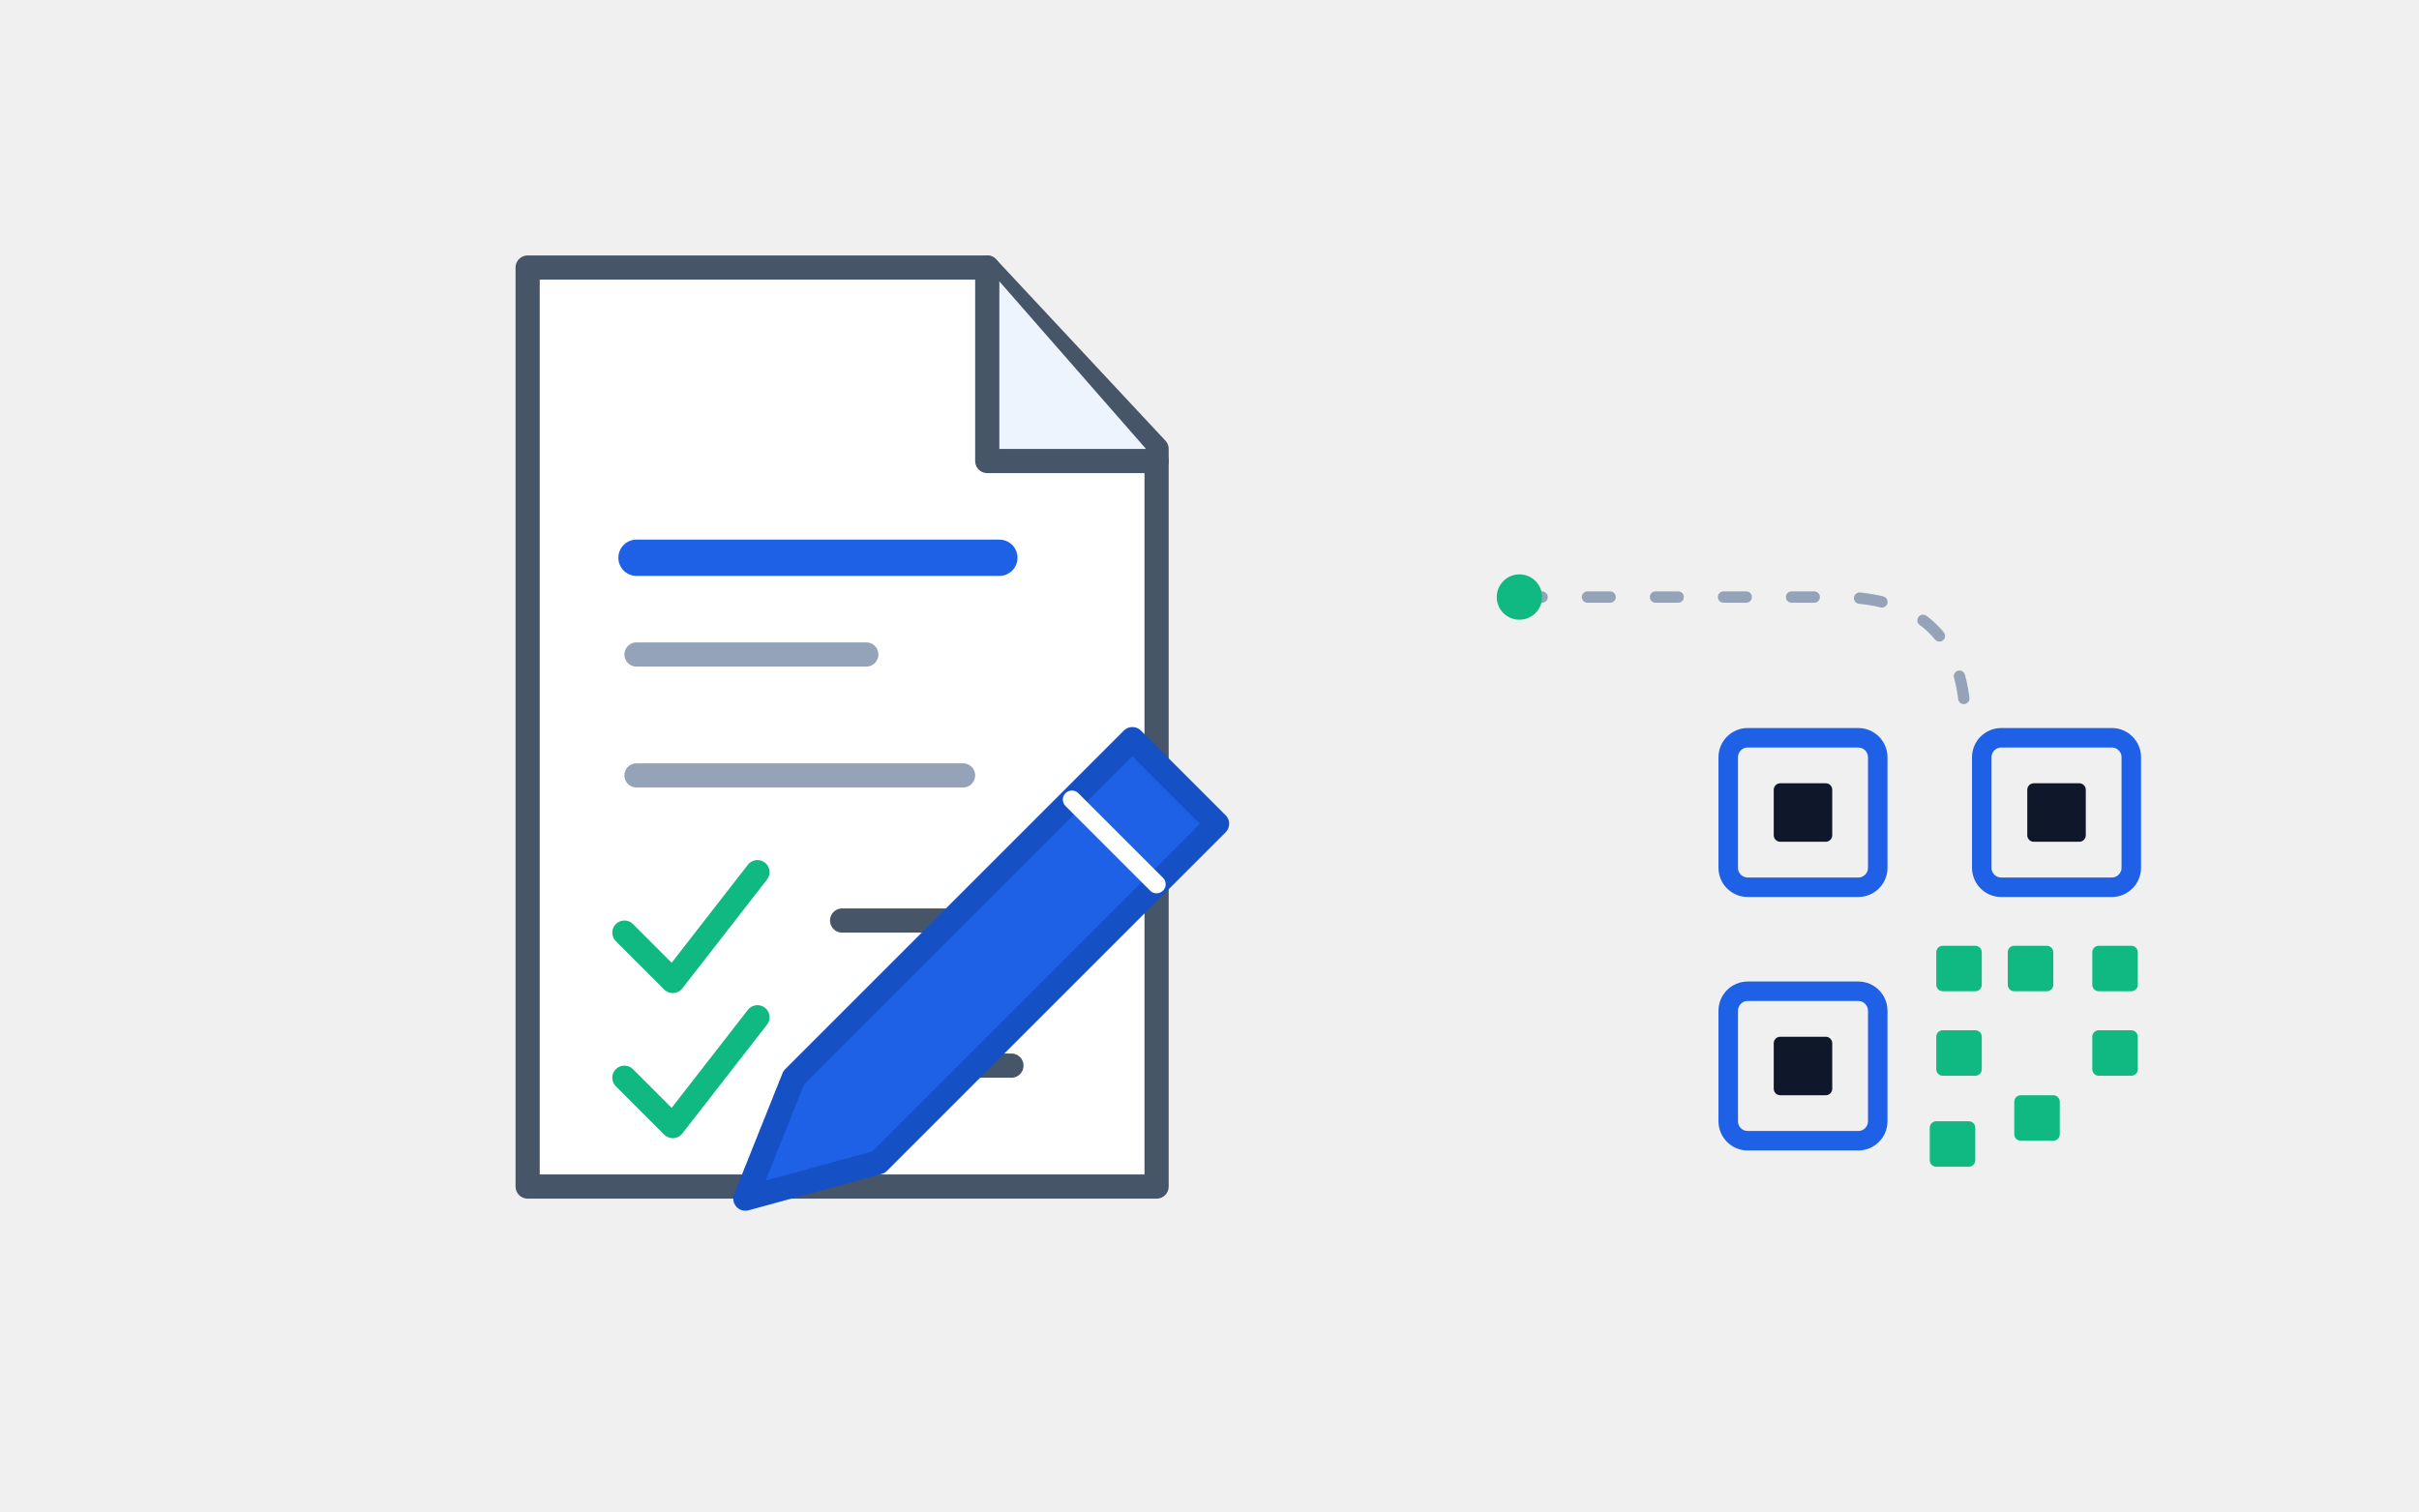
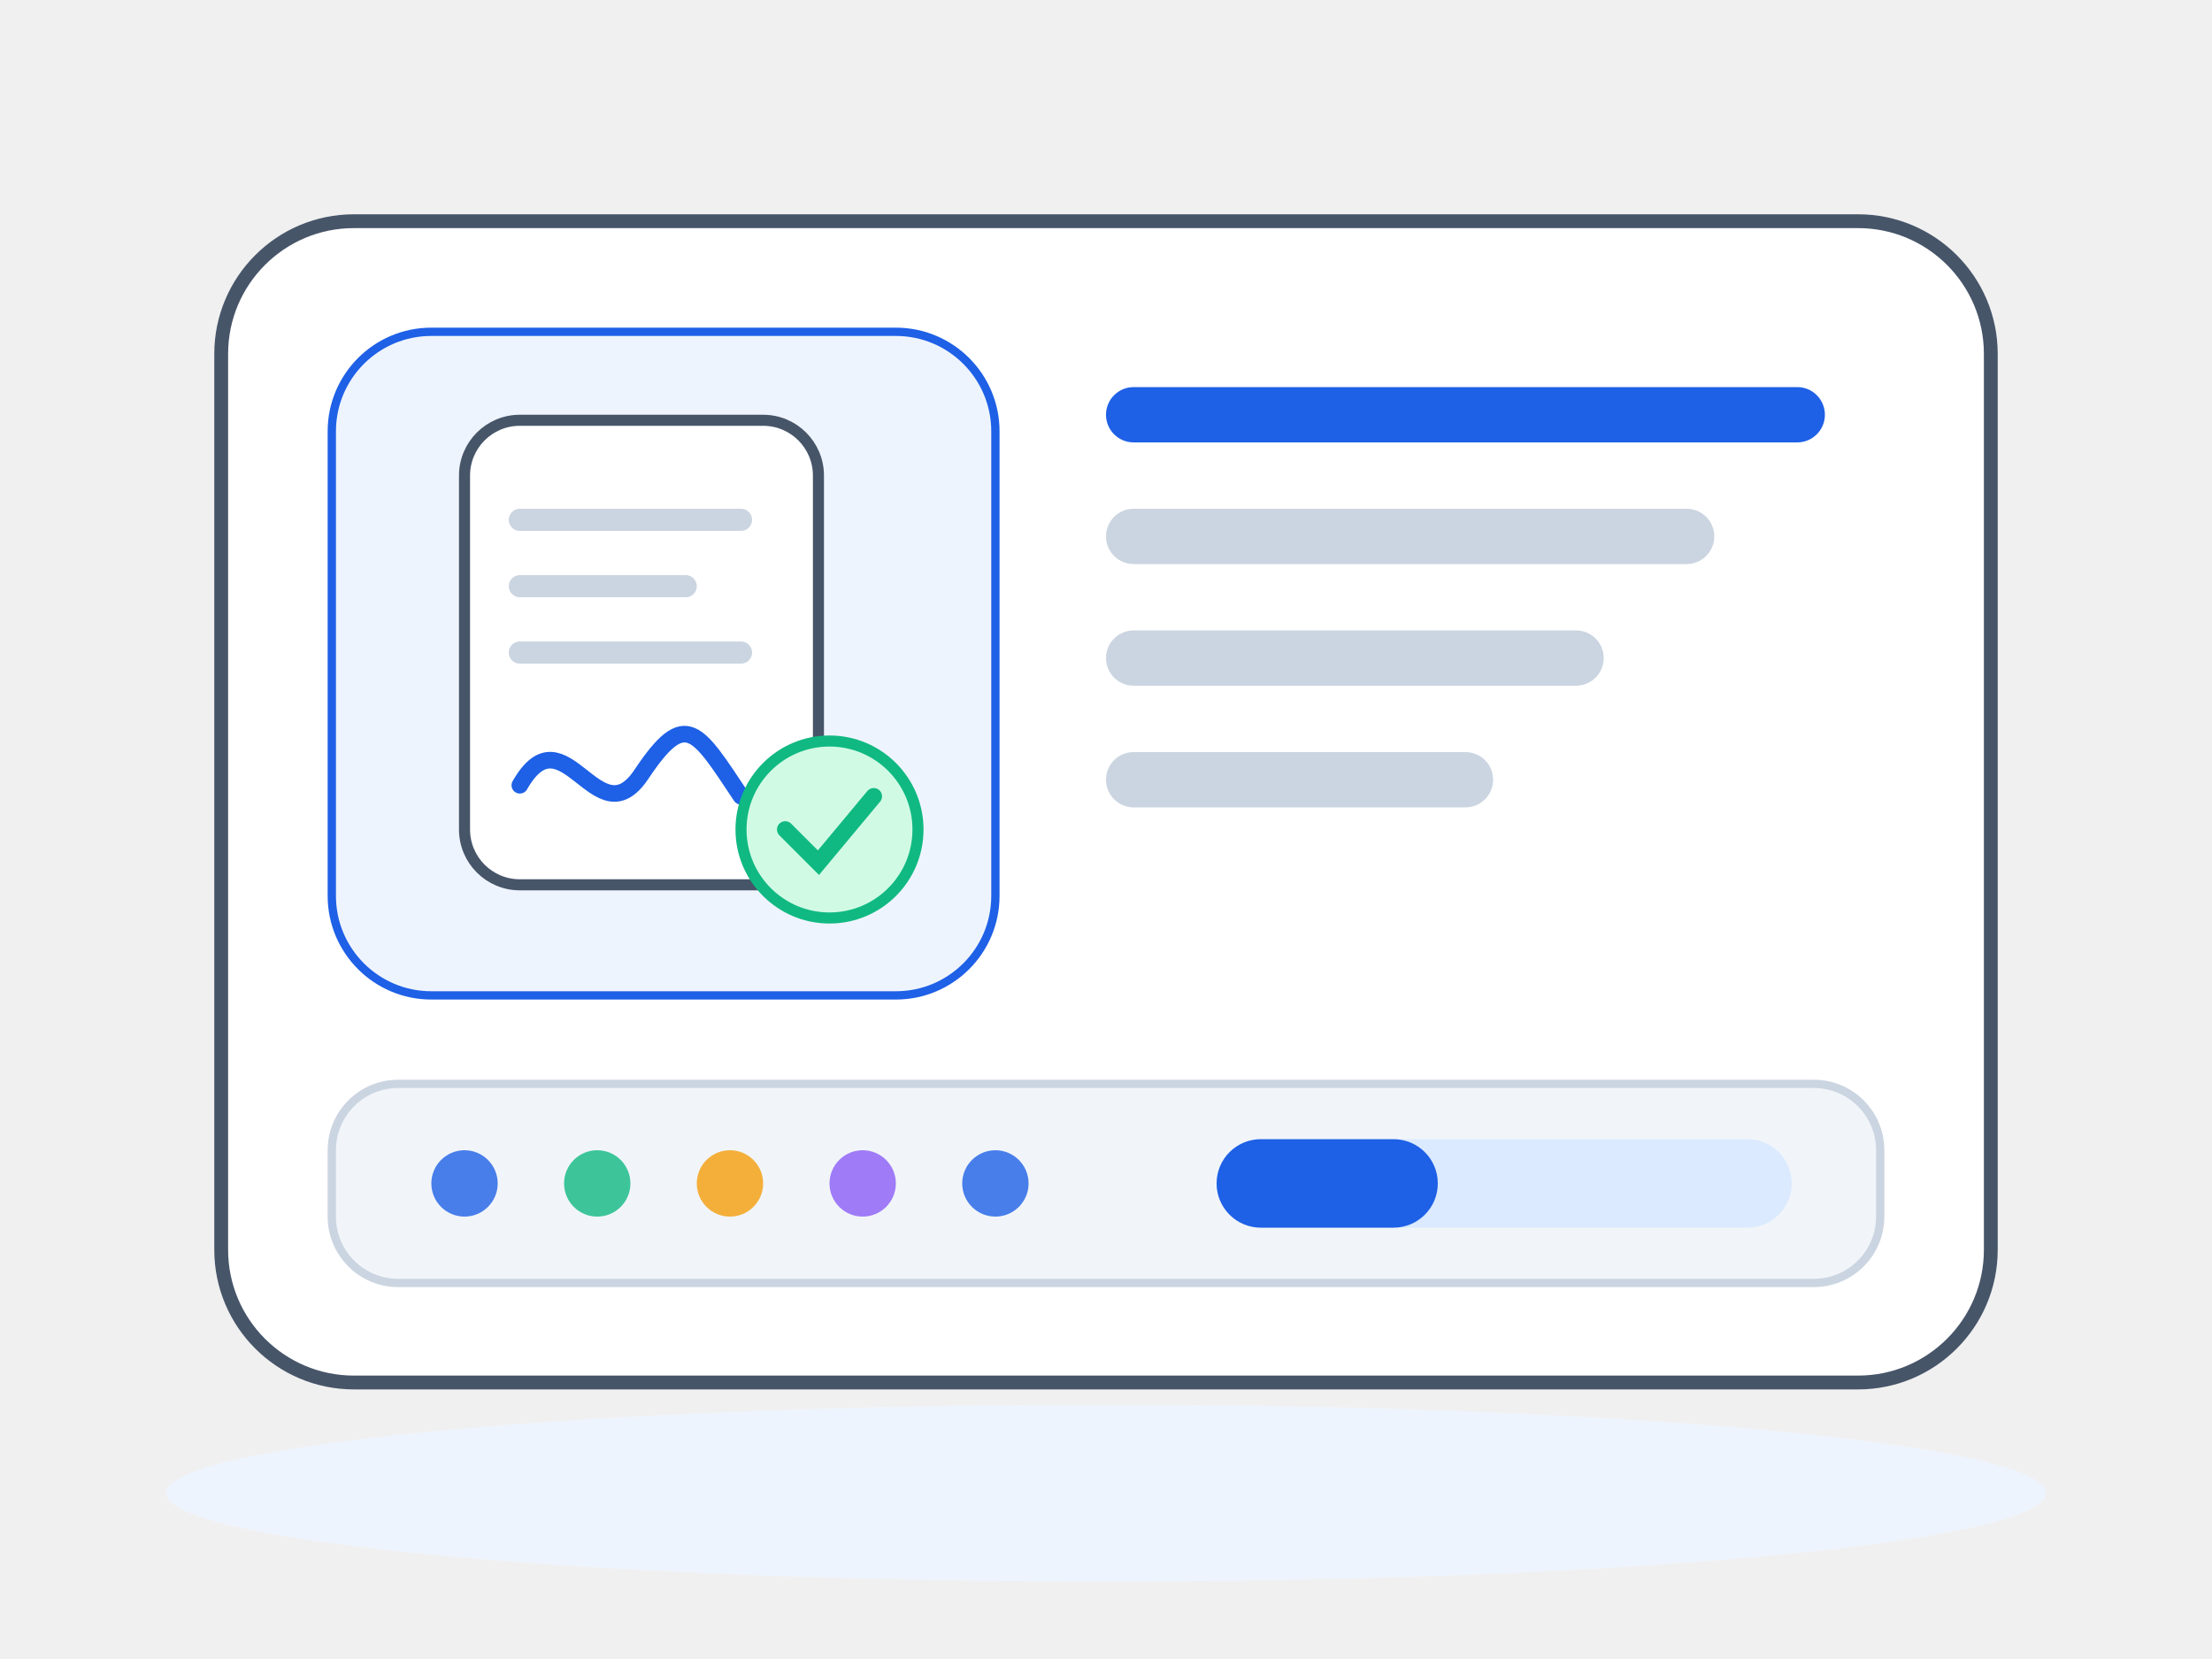
- <svg xmlns="http://www.w3.org/2000/svg" width="320" height="200" viewBox="0 0 320 200" fill="none" stroke-linecap="round" stroke-linejoin="round">
-   <g transform="translate(33 21) scale(1.6)">
-     <path d="M23 9h38l14 15v61H23Z" fill="#FFFFFF" stroke="#475569" stroke-width="2" />
-     <path d="M61 9v16h14" fill="#EEF4FD" stroke="#475569" stroke-width="2" />
-     <path d="M32 33H62" fill="none" stroke="#1E60E6" stroke-width="3" />
-     <path d="M32 41H51" fill="none" stroke="#94A3B8" stroke-width="2" />
-     <path d="M32 51H59" fill="none" stroke="#94A3B8" stroke-width="2" />
-     <path d="m31 64 4 4 7-9m-11 17 4 4 7-9" fill="none" stroke="#10B981" stroke-width="2" />
-     <path d="M49 63H63" fill="none" stroke="#475569" stroke-width="2" />
-     <path d="M49 75H63" fill="none" stroke="#475569" stroke-width="2" />
-     <path d="m45 76 28-28 7 7-28 28-11 3Z" fill="#1E60E6" stroke="#1550C4" stroke-width="2" />
-     <path d="m68 53 7 7" fill="none" stroke="#FFFFFF" stroke-width="1.5" />
+ <svg xmlns="http://www.w3.org/2000/svg" viewBox="0 0 400 300" fill="none" role="img" aria-label="sec-03-digital-signature">
+   <ellipse cx="200" cy="270" rx="170" ry="16" fill="#EEF4FD" />
+   <rect x="40" y="40" width="320" height="210" rx="24" fill="#FFFFFF" stroke="#475569" stroke-width="2.5" />
+   <rect x="60" y="60" width="120" height="120" rx="18" fill="#EEF4FD" stroke="#1E60E6" stroke-width="1.5" />
+   <rect x="200" y="70" width="130" height="10" rx="5" fill="#1E60E6" />
+   <rect x="200" y="92" width="110" height="10" rx="5" fill="#CBD5E1" />
+   <rect x="200" y="114" width="90" height="10" rx="5" fill="#CBD5E1" />
+   <rect x="200" y="136" width="70" height="10" rx="5" fill="#CBD5E1" />
+   <rect x="60" y="196" width="280" height="36" rx="12" fill="#F1F5F9" stroke="#CBD5E1" stroke-width="1.5" />
+   <circle cx="84" cy="214" r="6" fill="#1E60E6" opacity=".8" />
+   <circle cx="108" cy="214" r="6" fill="#10B981" opacity=".8" />
+   <circle cx="132" cy="214" r="6" fill="#F59E0B" opacity=".8" />
+   <circle cx="156" cy="214" r="6" fill="#8B5CF6" opacity=".8" />
+   <circle cx="180" cy="214" r="6" fill="#1E60E6" opacity=".8" />
+   <rect x="220" y="206" width="104" height="16" rx="8" fill="#DBEAFE" />
+   <rect x="220" y="206" width="40" height="16" rx="8" fill="#1E60E6">
+     <animate attributeName="width" values="16;104;16" dur="4s" repeatCount="indefinite" />
+   </rect>
+   <g transform="translate(120 120)">
+     <rect x="-36" y="-44" width="64" height="84" rx="10" fill="#FFFFFF" stroke="#475569" stroke-width="2" />
+     <path d="M-26 -26 h40 M-26 -14 h30 M-26 -2 h40" stroke="#CBD5E1" stroke-width="4" stroke-linecap="round" />
+     <path d="M-26 22 c8 -14 14 10 22 -2 s10 -8 18 4" stroke="#1E60E6" stroke-width="3" stroke-linecap="round" />
+     <circle cx="30" cy="30" r="16" fill="#D1FAE5" stroke="#10B981" stroke-width="2" />
+     <path d="M22 30 l6 6 l10 -12" stroke="#10B981" stroke-width="3" stroke-linecap="round" />
  </g>
-   <g transform="translate(214 83) scale(0.86)">
-     <rect x="17" y="17" width="23" height="23" rx="3" fill="none" stroke="#1E60E6" stroke-width="3" />
-     <rect x="24" y="24" width="9" height="9" rx="1" fill="#0F172A" stroke="none" stroke-width="2" />
-     <rect x="56" y="17" width="23" height="23" rx="3" fill="none" stroke="#1E60E6" stroke-width="3" />
-     <rect x="63" y="24" width="9" height="9" rx="1" fill="#0F172A" stroke="none" stroke-width="2" />
-     <rect x="17" y="56" width="23" height="23" rx="3" fill="none" stroke="#1E60E6" stroke-width="3" />
-     <rect x="24" y="63" width="9" height="9" rx="1" fill="#0F172A" stroke="none" stroke-width="2" />
-     <rect x="49" y="49" width="7" height="7" rx="1" fill="#10B981" stroke="none" stroke-width="2" />
-     <rect x="60" y="49" width="7" height="7" rx="1" fill="#10B981" stroke="none" stroke-width="2" />
-     <rect x="73" y="49" width="7" height="7" rx="1" fill="#10B981" stroke="none" stroke-width="2" />
-     <rect x="49" y="62" width="7" height="7" rx="1" fill="#10B981" stroke="none" stroke-width="2" />
-     <rect x="61" y="72" width="7" height="7" rx="1" fill="#10B981" stroke="none" stroke-width="2" />
-     <rect x="73" y="62" width="7" height="7" rx="1" fill="#10B981" stroke="none" stroke-width="2" />
-     <rect x="48" y="76" width="7" height="7" rx="1" fill="#10B981" stroke="none" stroke-width="2" />
-   </g>
-   <path d="M201 79h42q17 0 17 17" fill="none" stroke="#94A3B8" stroke-width="1.5" stroke-dasharray="3 6" />
-   <circle cx="201" cy="79" r="3" fill="#10B981" stroke="none" stroke-width="2" />
</svg>
